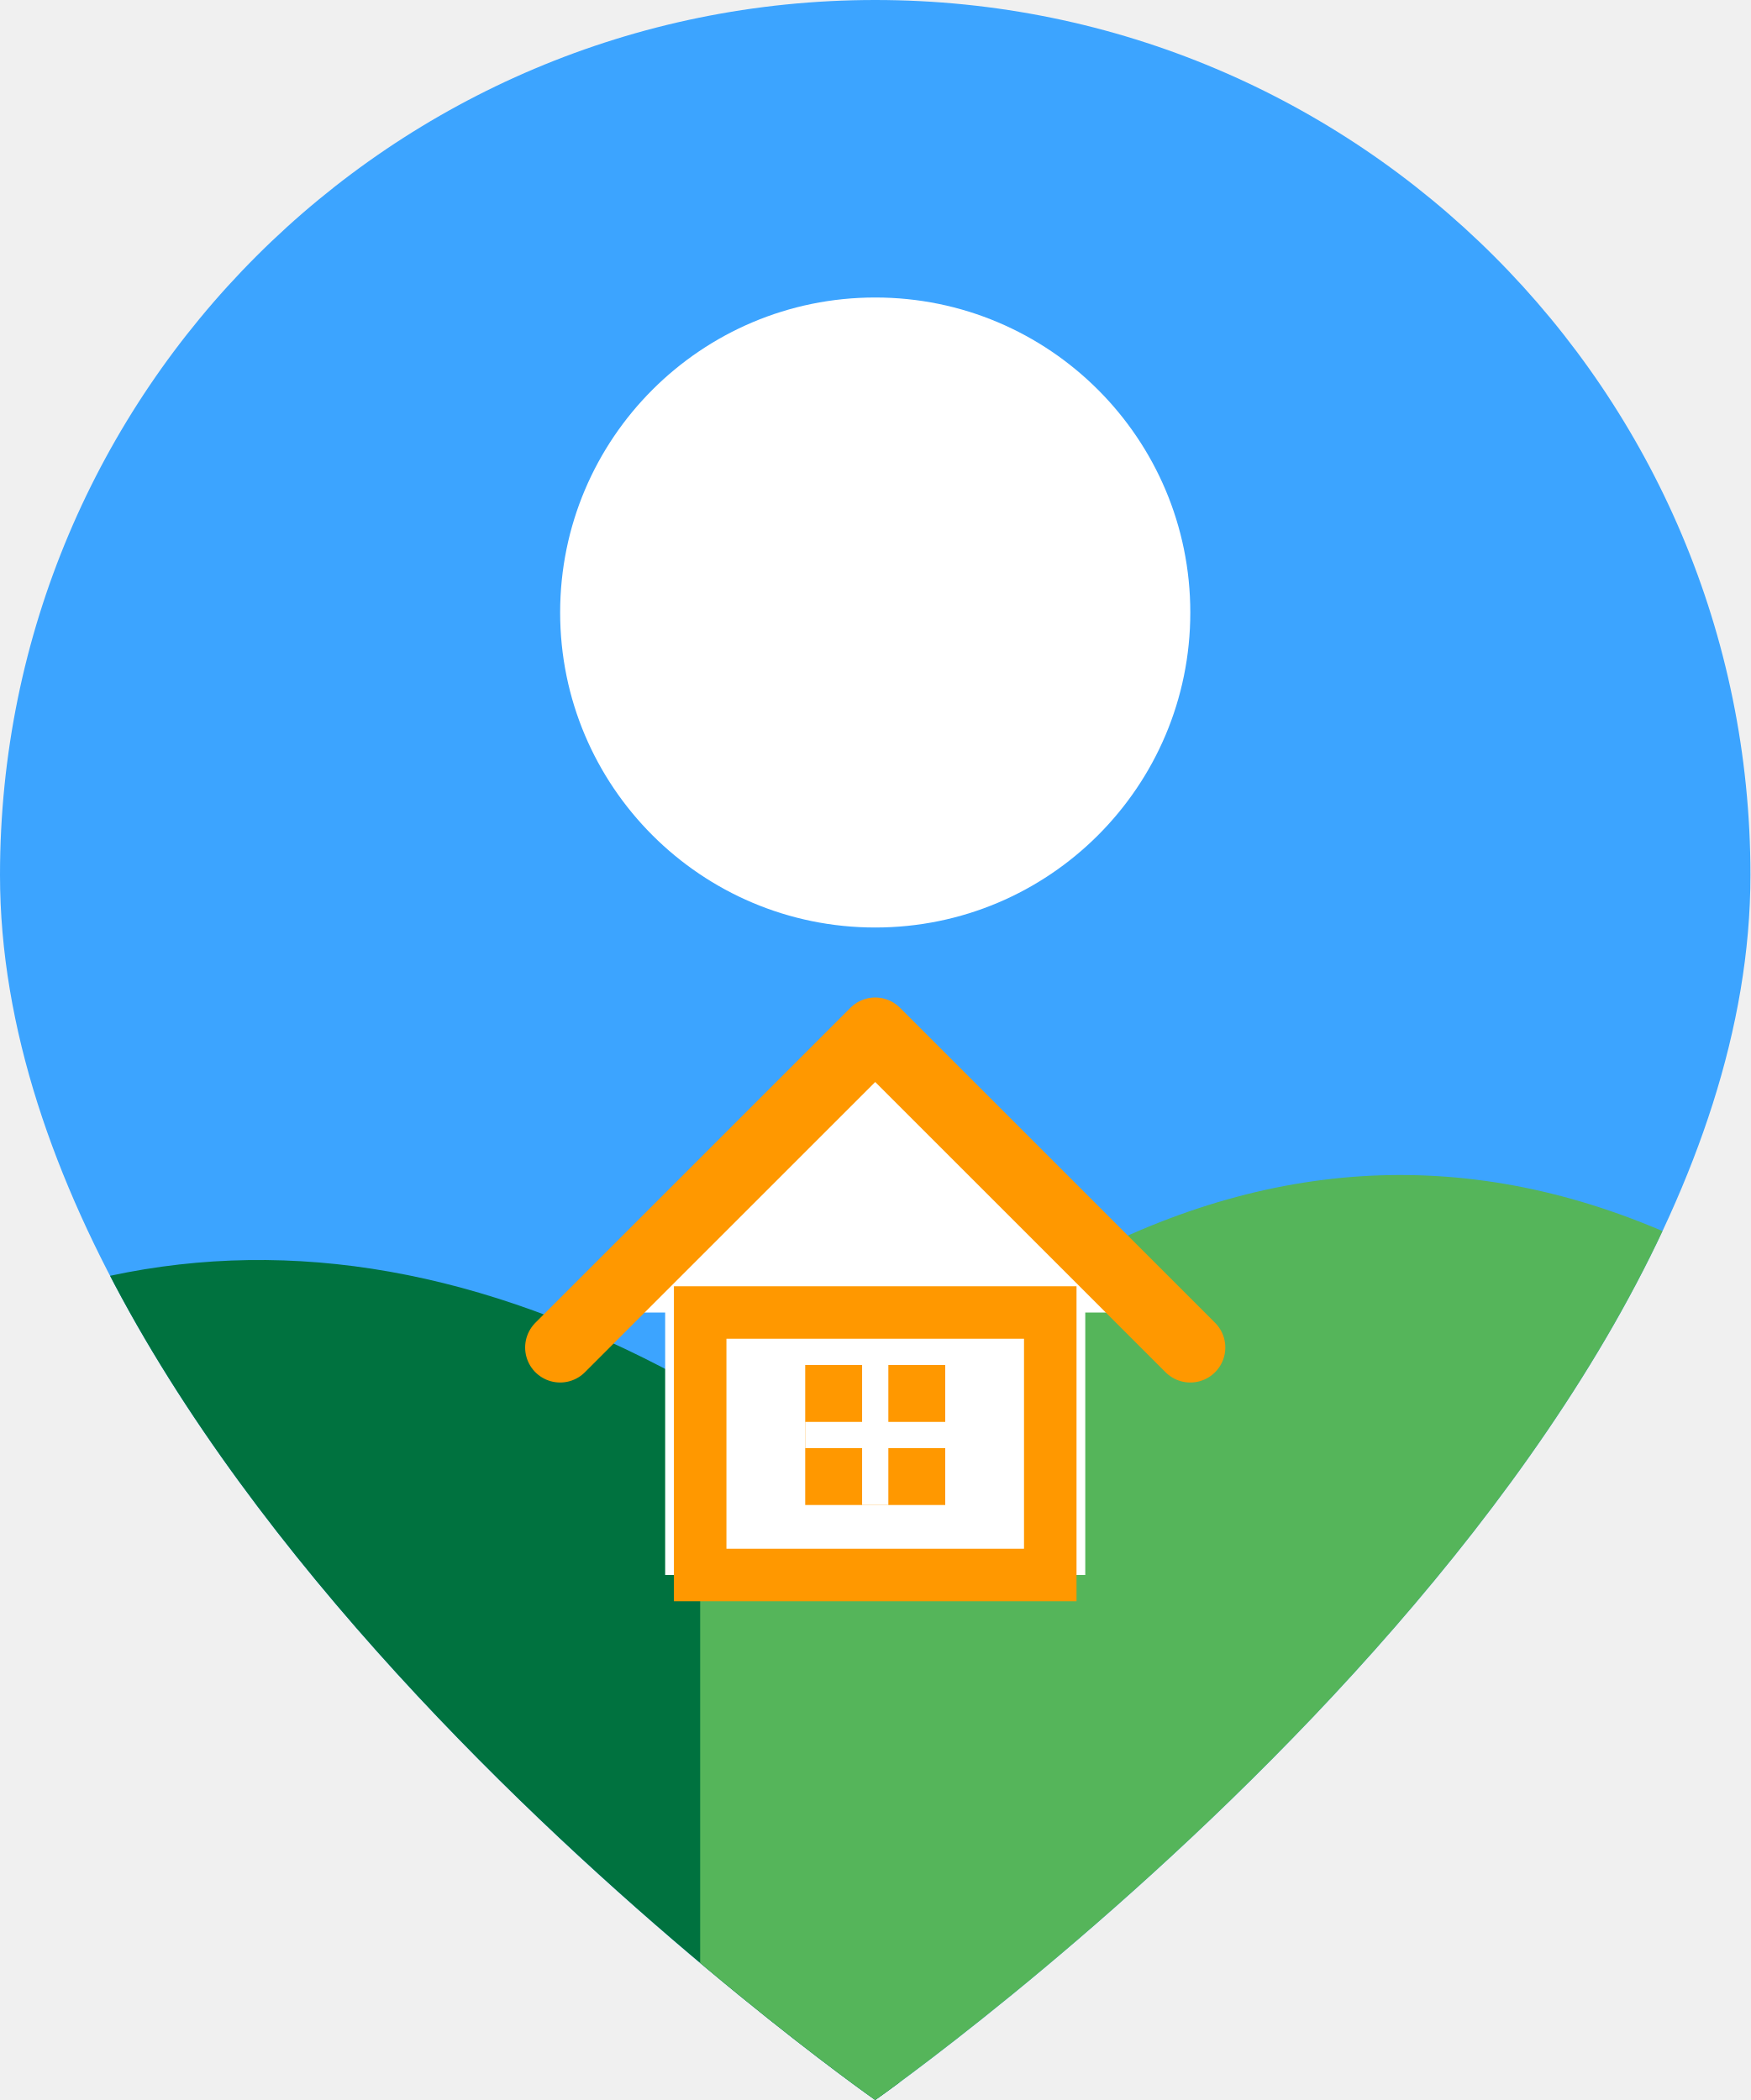
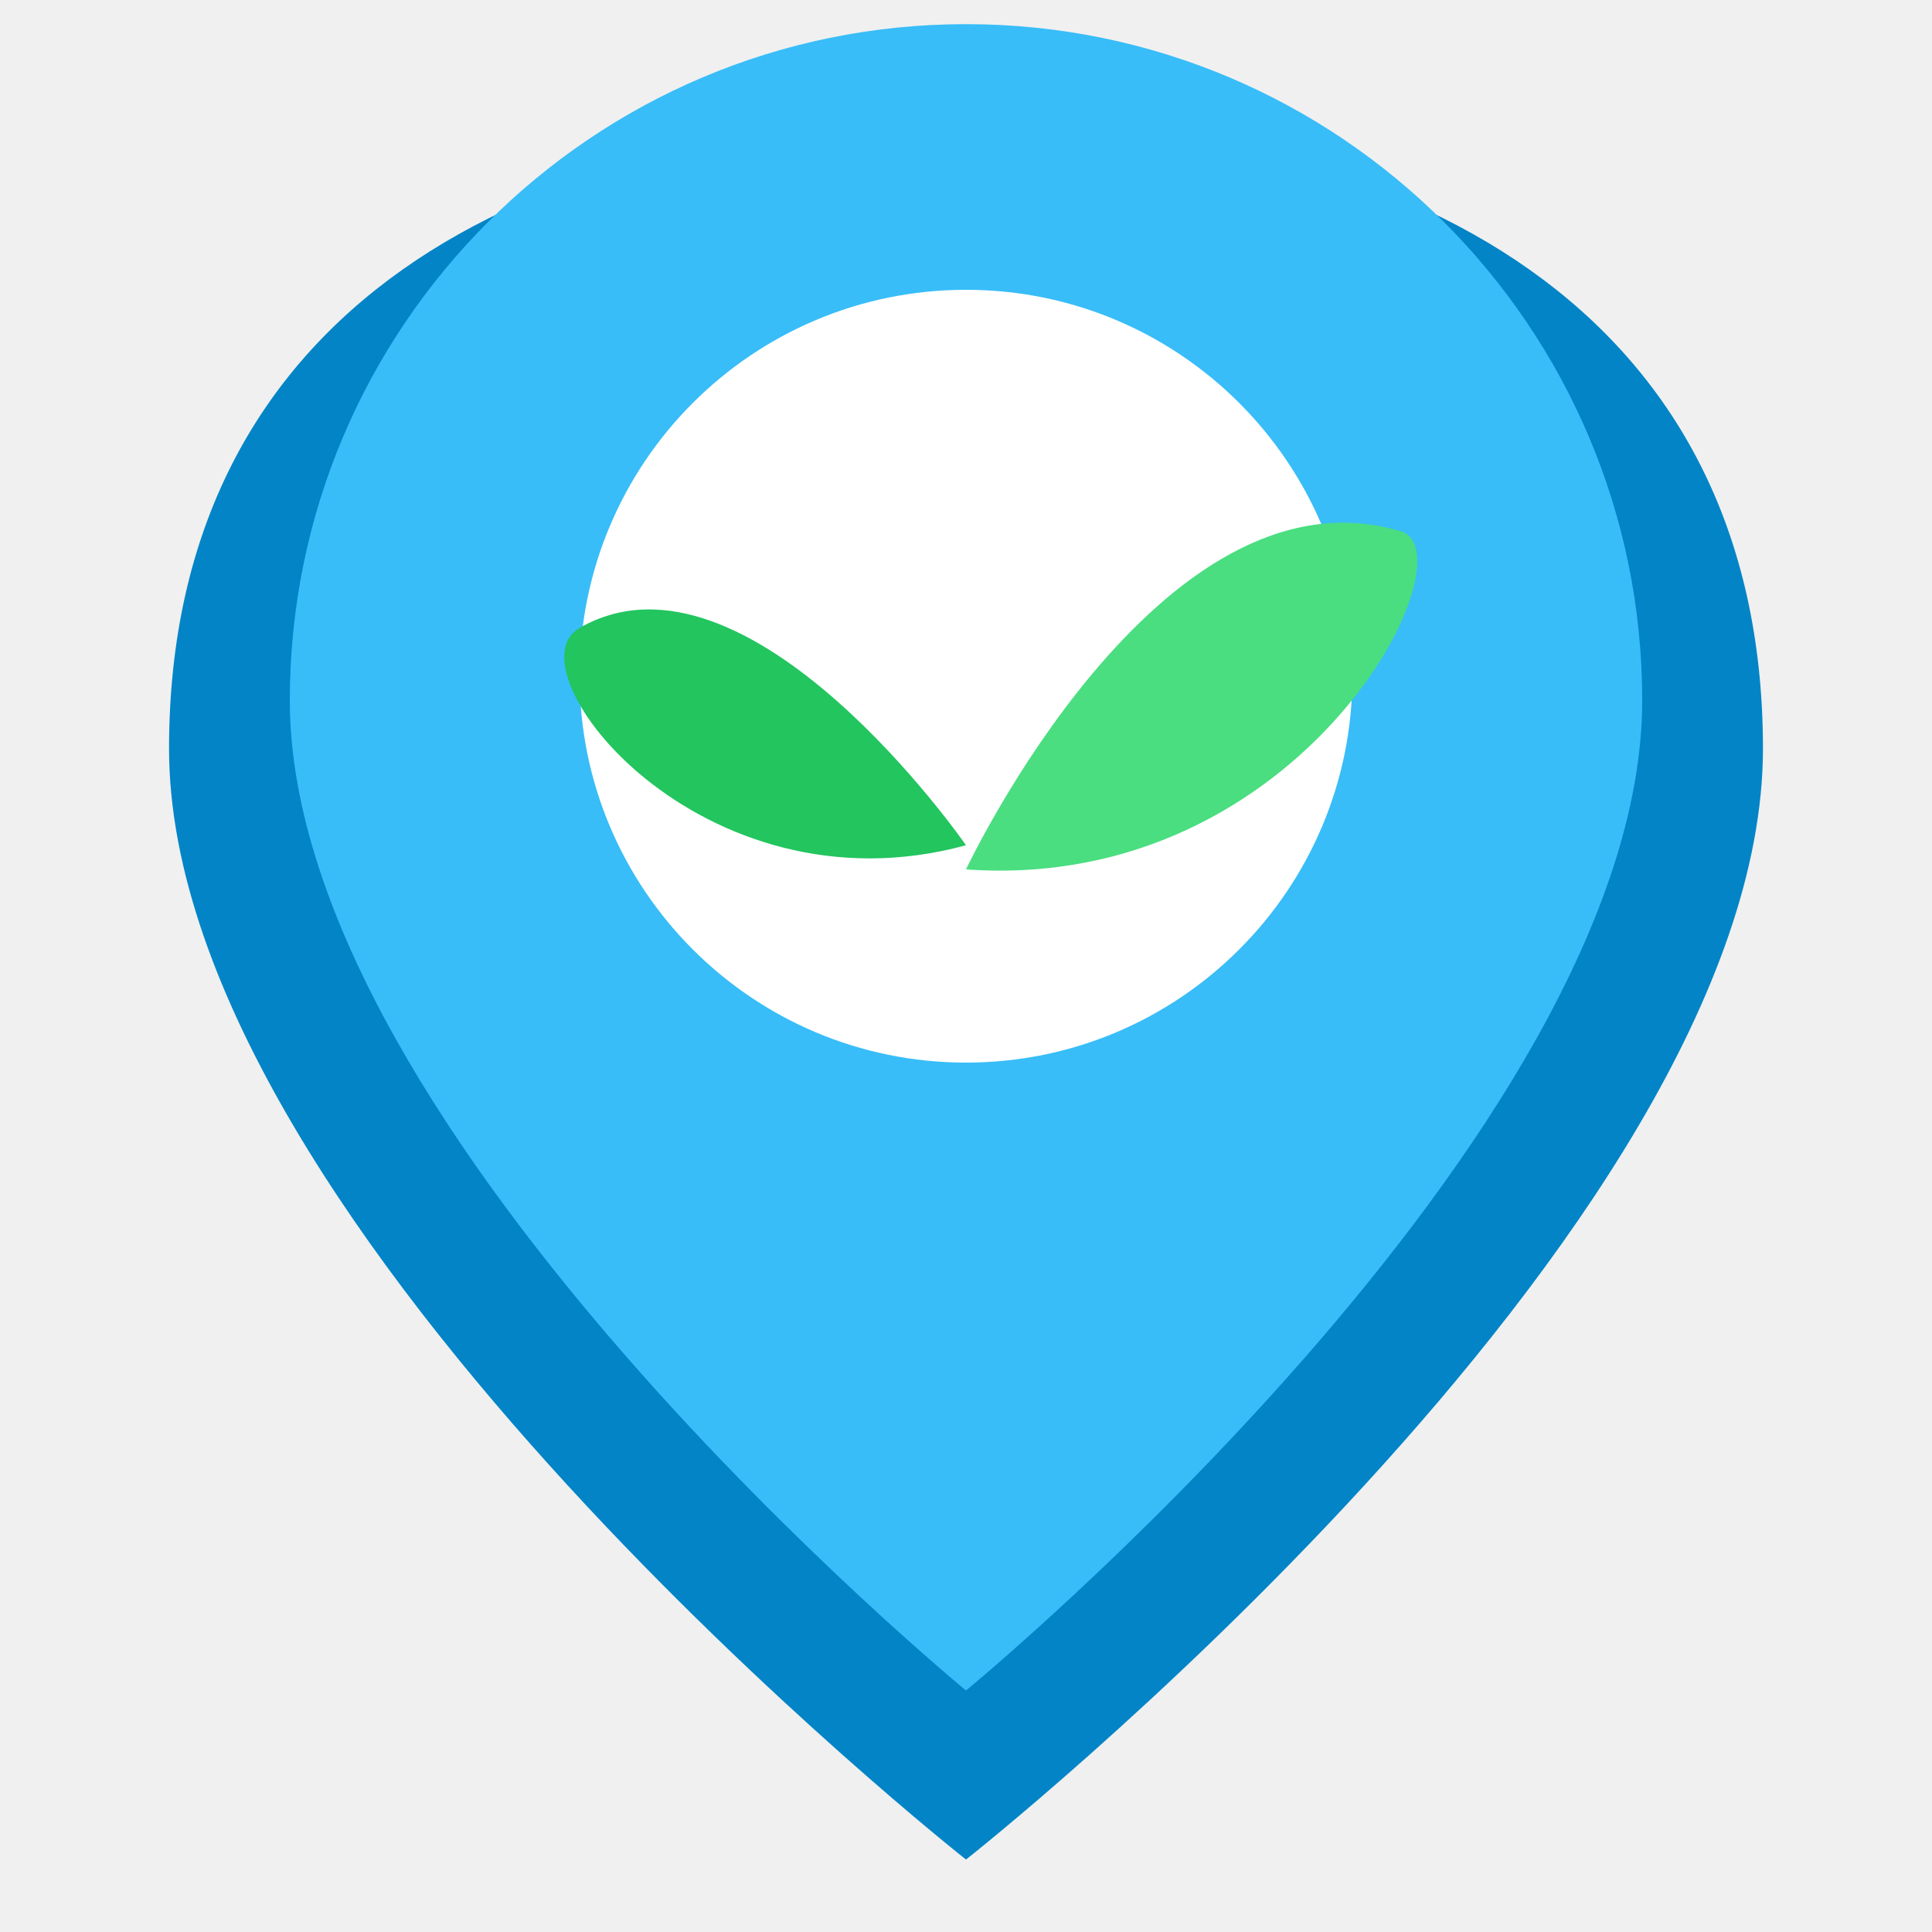
- <svg xmlns="http://www.w3.org/2000/svg" viewBox="0 0 100 120">
-   <defs>
-     <path id="pin" d="M 50,0 C 22.38,0 0,22.38 0,50 C 0,85 50,120 50,120 C 50,120 100,85 100,50 C 100,22.38 77.62,0 50,0 Z" />
-     <clipPath id="pinClip">
-       <use href="#pin" />
-     </clipPath>
-   </defs>
-   <use href="#pin" fill="#3CA4FF" />
-   <g clip-path="url(#pinClip)">
-     <circle cx="50" cy="35" r="18" fill="white" />
-     <path d="M -10,80 Q 20,60 55,90 L 50,130 L -10,130 Z" fill="#00723F" />
-     <path d="M 40,90 Q 75,50 110,80 L 110,130 L 40,130 Z" fill="#55B55A" />
-     <g transform="translate(50, 75)">
-       <path d="M -15,0 L 0,-15 L 15,0 L 12,0 L 12,15 L -12,15 L -12,0 Z" fill="white" />
-       <path d="M -18,2 L 0,-16 L 18,2" fill="none" stroke="#FF9800" stroke-width="4" stroke-linecap="round" stroke-linejoin="round" />
-       <rect x="-10" y="0" width="20" height="15" fill="none" stroke="#FF9800" stroke-width="3" />
-       <rect x="-4" y="3" width="8" height="8" fill="#FF9800" />
-       <line x1="-4" y1="7" x2="4" y2="7" stroke="white" stroke-width="1.5" />
-       <line x1="0" y1="3" x2="0" y2="11" stroke="white" stroke-width="1.5" />
-     </g>
-   </g>
+ <svg xmlns="http://www.w3.org/2000/svg" width="40" height="40" viewBox="0 0 40 40" fill="none">
+   <path d="M20 38.5C20 38.5 3.5 25.5 3.5 15.5C3.5 6.387 10.887 2.5 20 2.5C29.113 2.5 36.5 6.387 36.5 15.5C36.5 25.5 20 38.5 20 38.5Z" fill="#0284C7" />
+   <path d="M20 35C20 35 6 23.5 6 14.5C6 6.768 12.268 0.5 20 0.5C27.732 0.5 34 6.768 34 14.5C34 23.5 20 35 20 35Z" fill="#38BDF8" />
+   <circle cx="20" cy="14" r="8" fill="white" />
+   <path d="M20 18C20 18 24 9.5 29 11C30.5 11.45 27 18.5 20 18Z" fill="#4ADE80" />
+   <path d="M20 17.5C20 17.5 15.5 11 12 13C10.5 13.85 14.5 19 20 17.5Z" fill="#22C55E" />
</svg>
